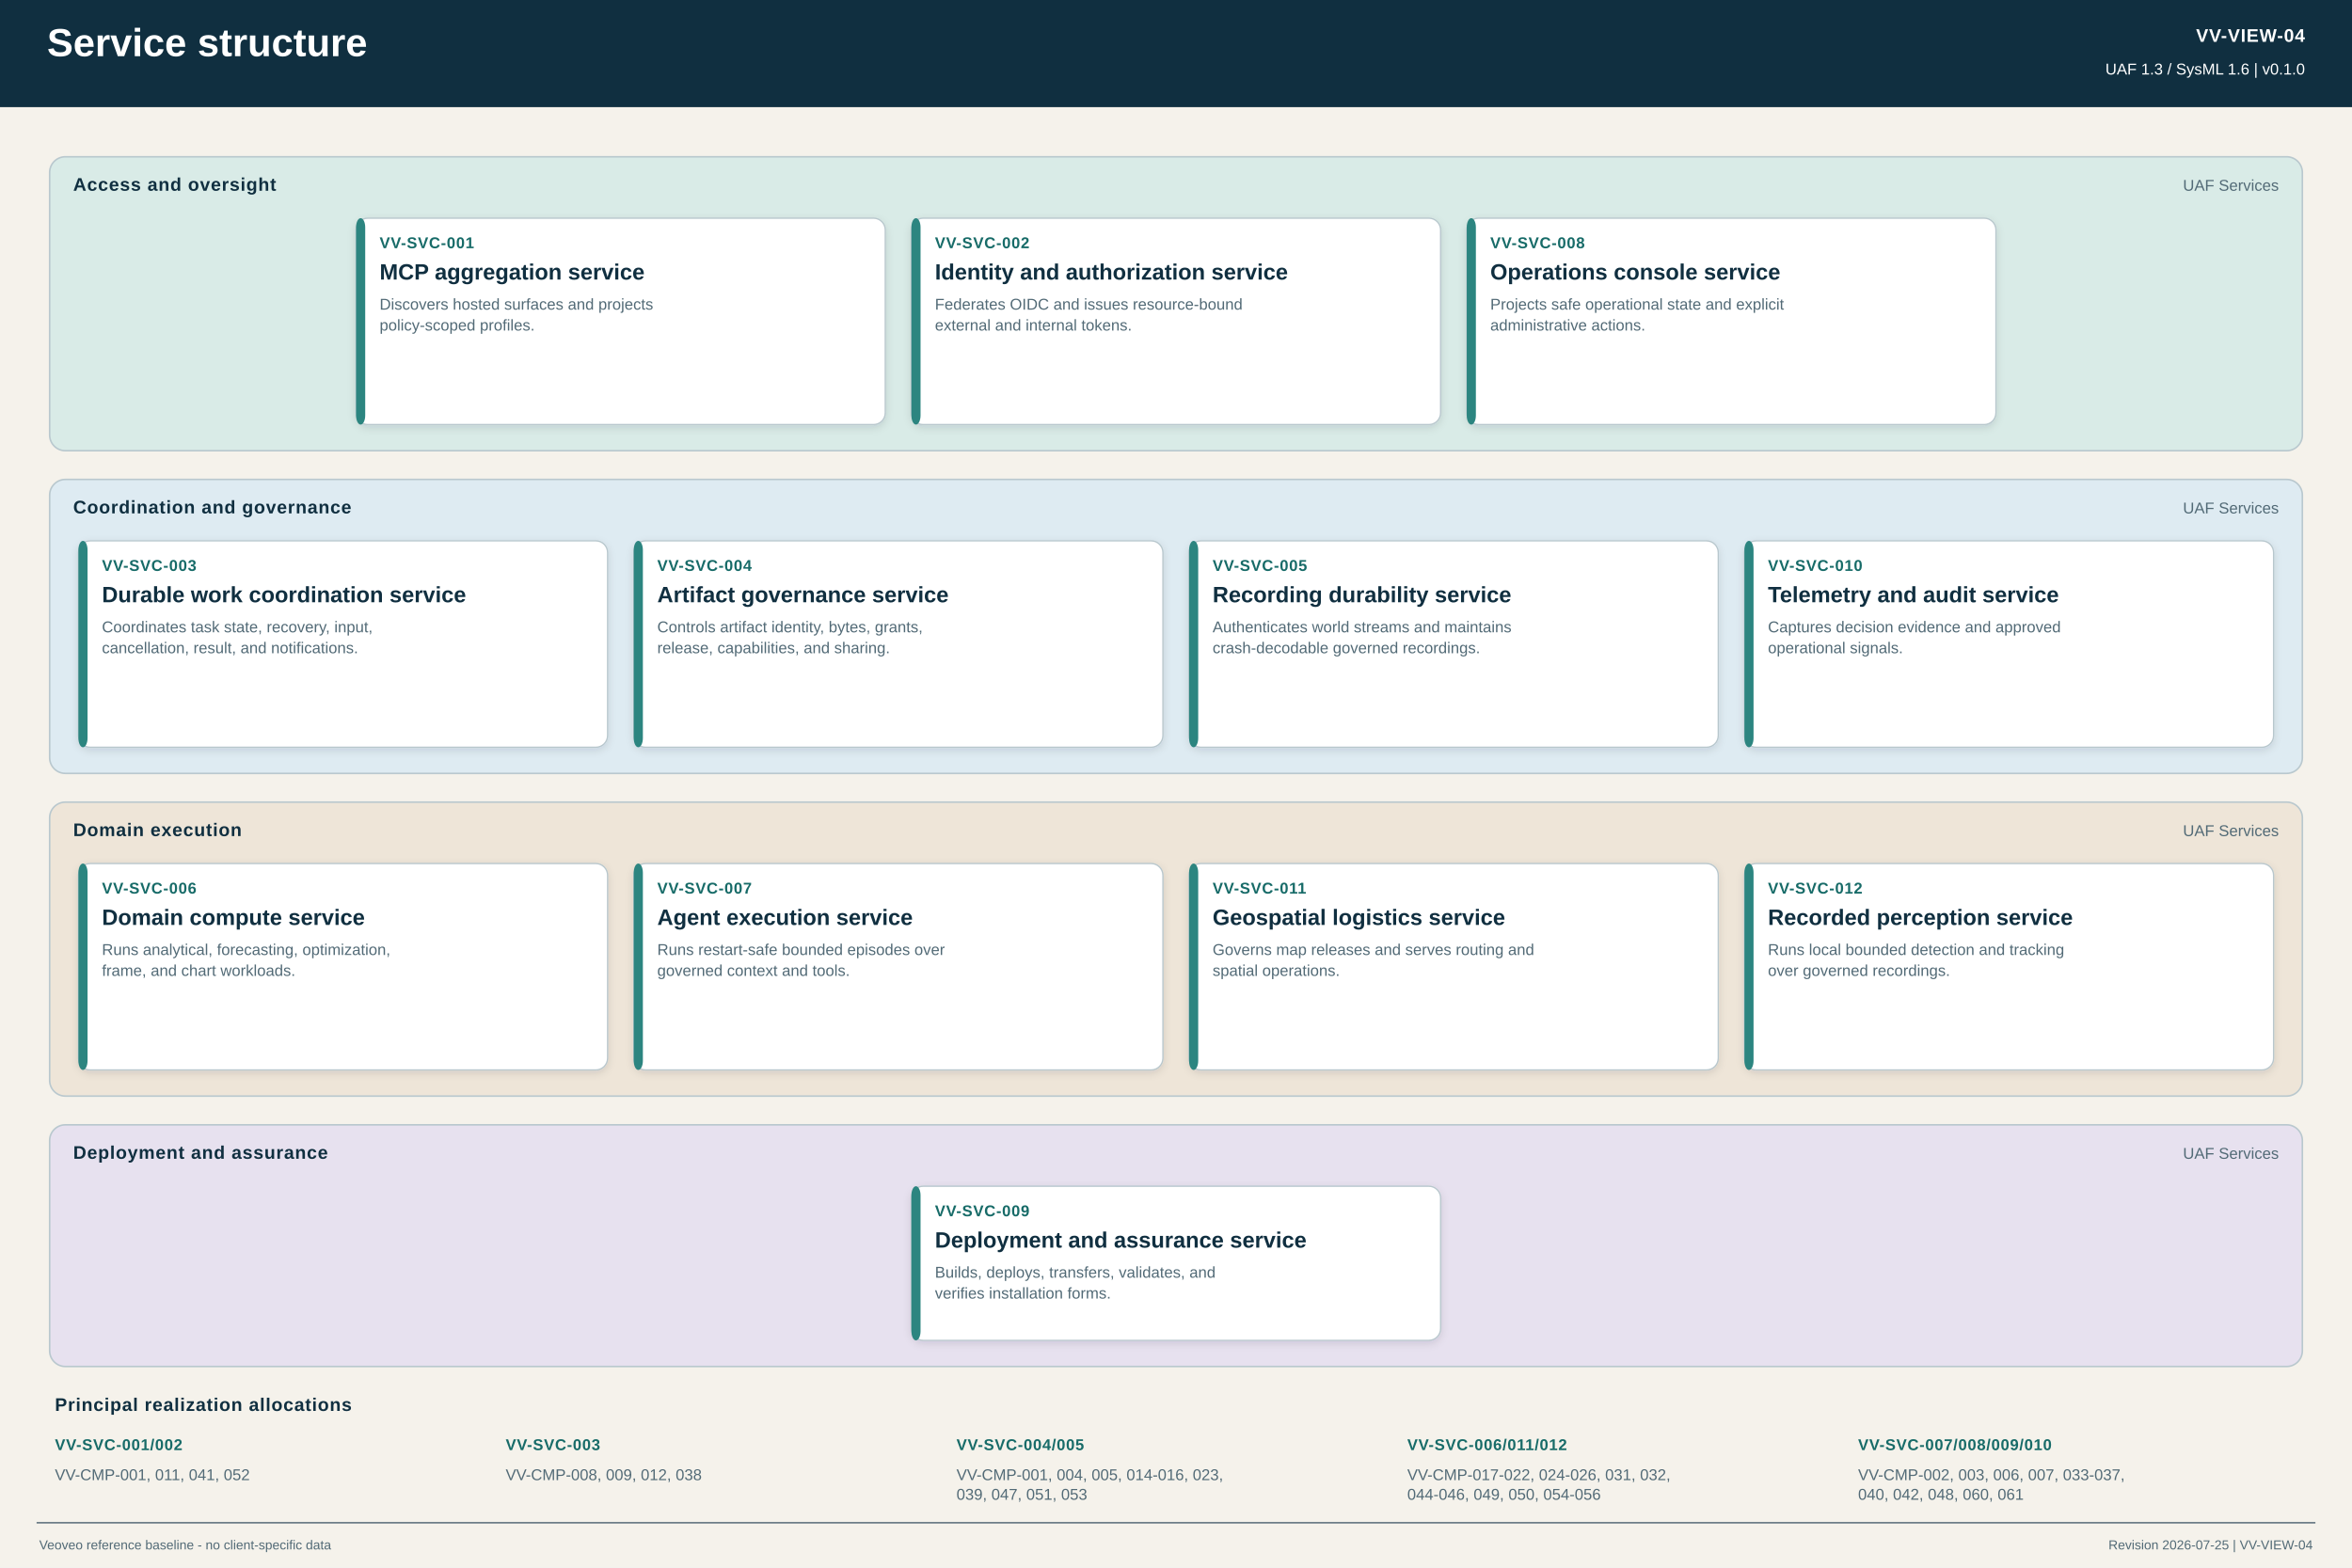
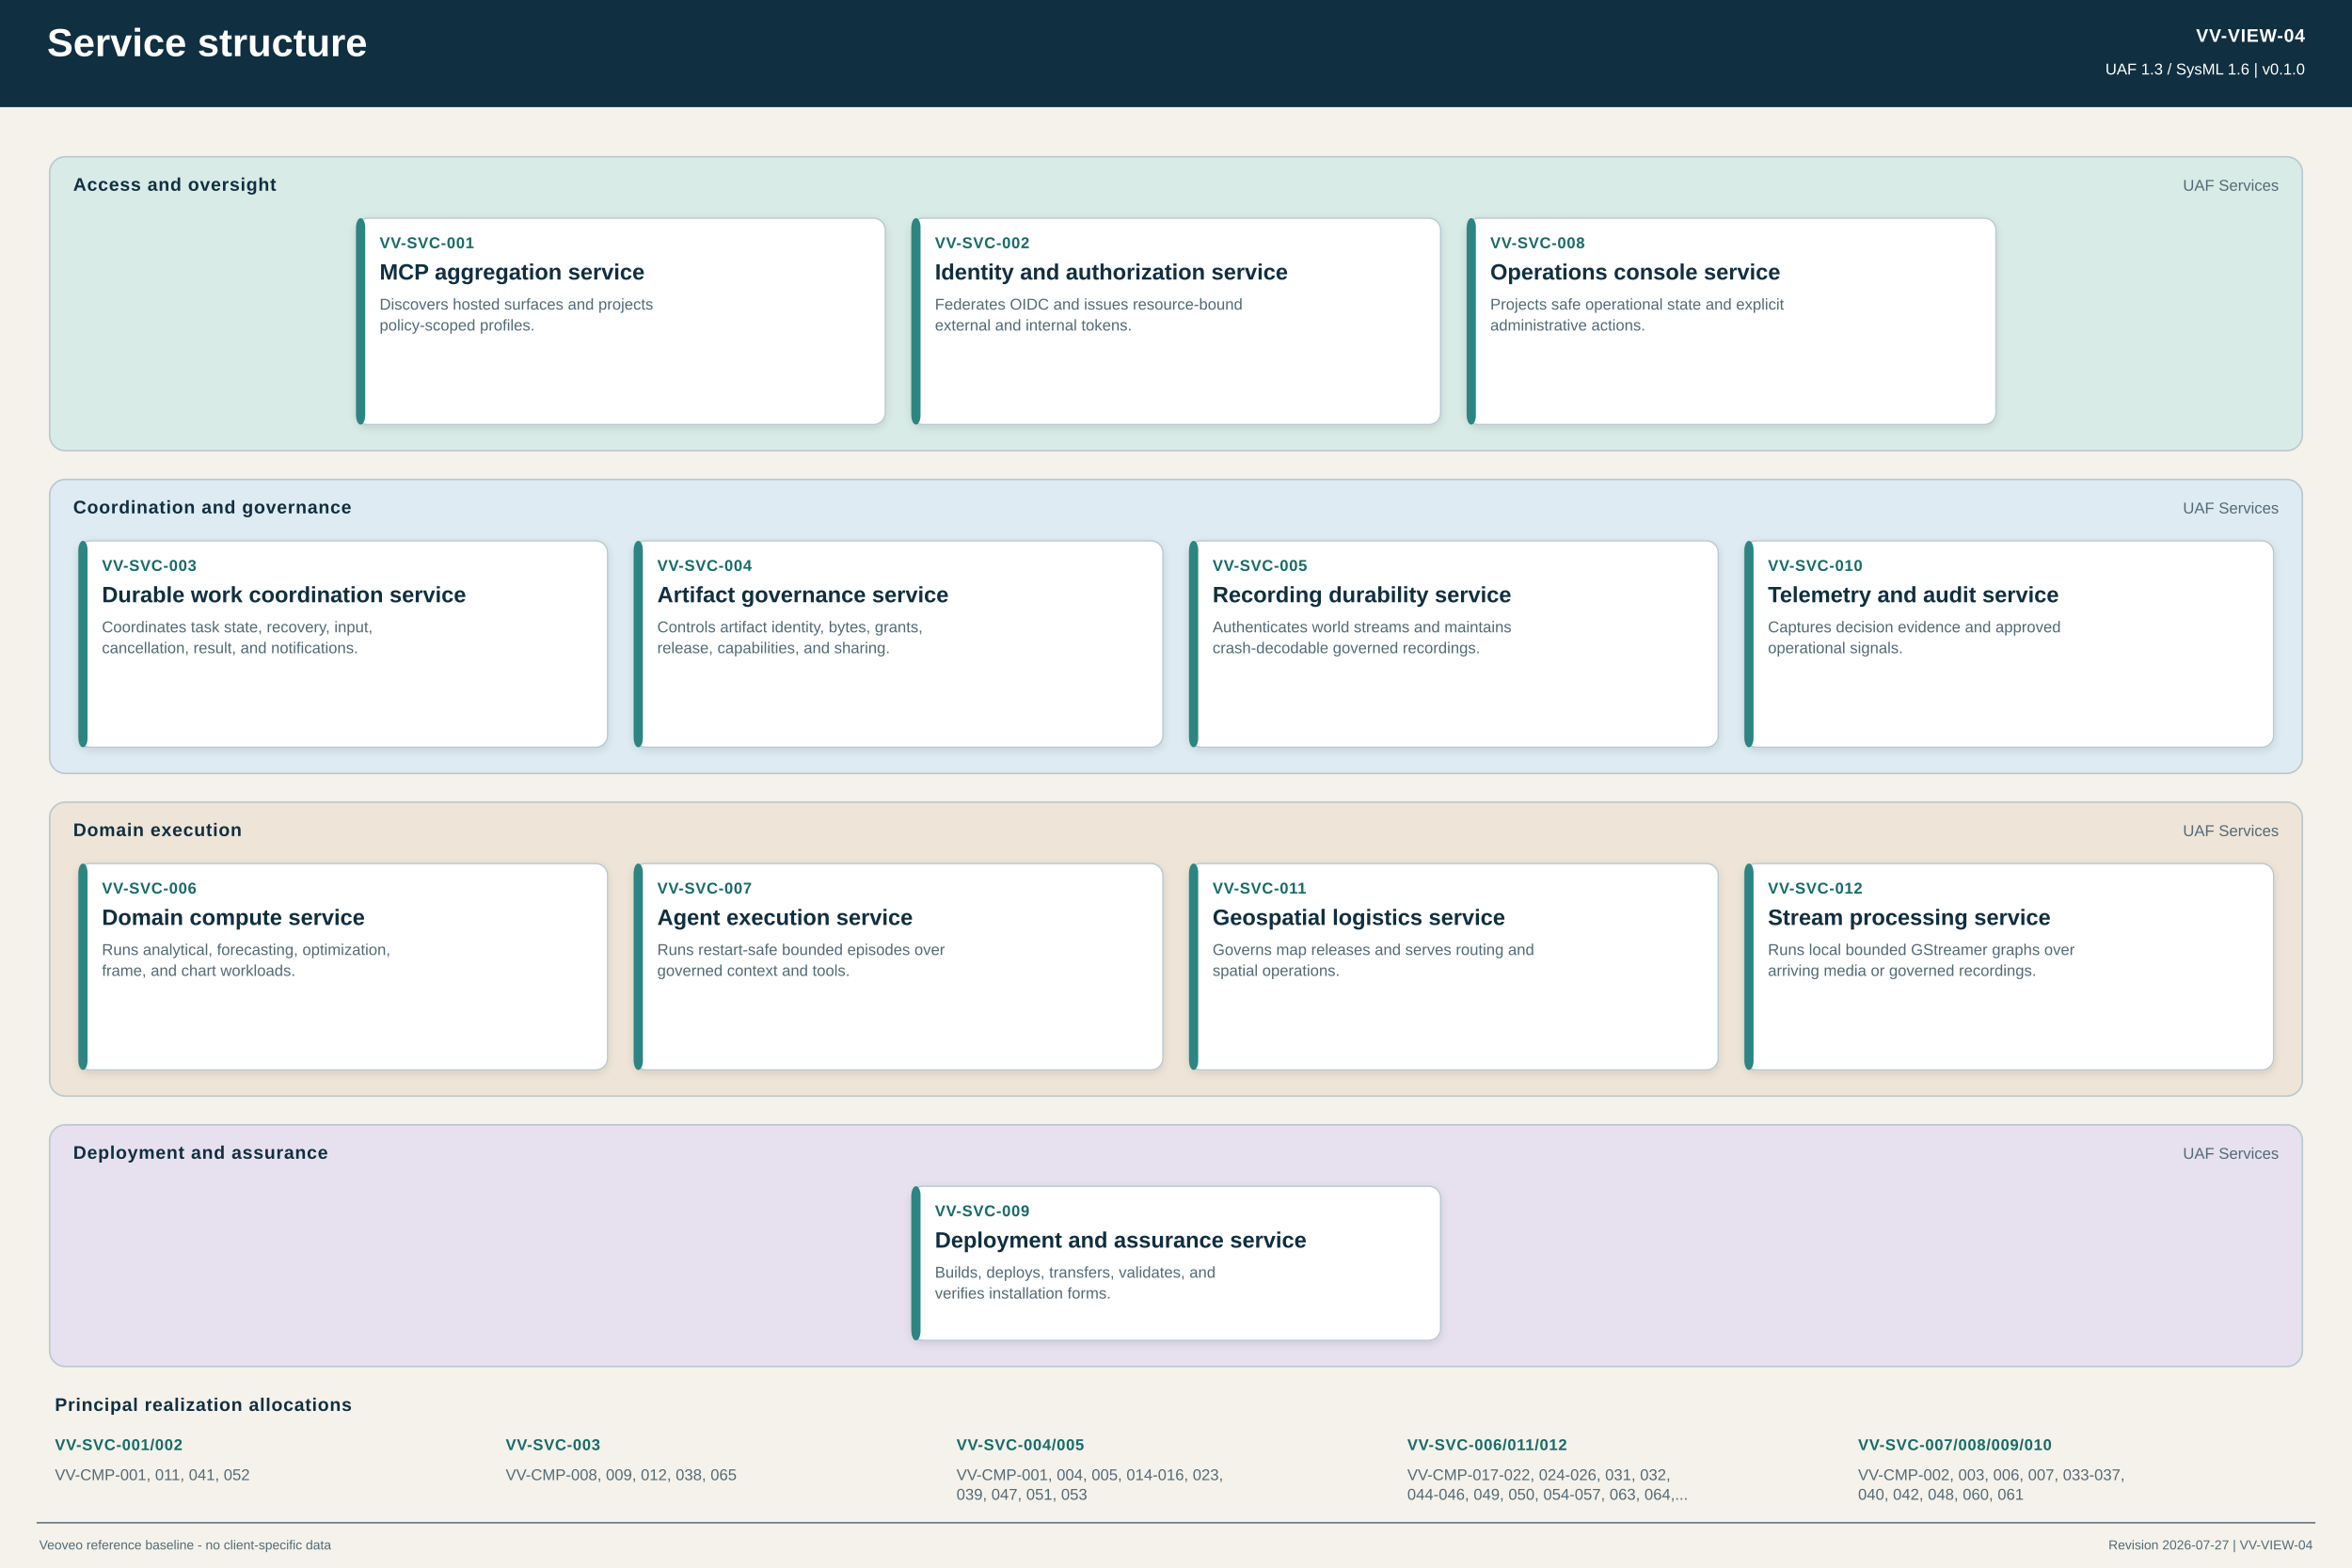
<svg xmlns="http://www.w3.org/2000/svg" viewBox="0 0 1800 1200" width="1800" height="1200" role="img" aria-labelledby="title desc">
  <defs>
    <marker id="arrow" viewBox="0 0 10 10" refX="9" refY="5" markerWidth="7" markerHeight="7" orient="auto-start-reverse">
      <path d="M 0 0 L 10 5 L 0 10 z" fill="#21465b" />
    </marker>
    <marker id="arrow-muted" viewBox="0 0 10 10" refX="9" refY="5" markerWidth="7" markerHeight="7" orient="auto-start-reverse">
      <path d="M 0 0 L 10 5 L 0 10 z" fill="#687983" />
    </marker>
    <filter id="shadow" x="-10%" y="-10%" width="120%" height="130%">
      <feDropShadow dx="0" dy="2" stdDeviation="3" flood-color="#0b2534" flood-opacity="0.12" />
    </filter>
  </defs>
  <style>
.title{font:700 30px Arial,Helvetica,sans-serif;fill:#102f40}.subtitle{font:400 15px Arial,Helvetica,sans-serif;fill:#4d626d}.label{font:700 14px Arial,Helvetica,sans-serif;fill:#102f40;letter-spacing:.04em}.node-title{font:700 17px Arial,Helvetica,sans-serif;fill:#102f40}.node-id{font:700 12px Arial,Helvetica,sans-serif;fill:#176b68;letter-spacing:.04em}.body{font:400 14px Arial,Helvetica,sans-serif;fill:#2d4653}.small{font:400 12px Arial,Helvetica,sans-serif;fill:#526a76}.tiny{font:400 10px Arial,Helvetica,sans-serif;fill:#526a76}.inverse{fill:#ffffff}.edge{stroke:#21465b;stroke-width:2.2;fill:none;marker-end:url(#arrow)}.edge-muted{stroke:#687983;stroke-width:1.6;fill:none;marker-end:url(#arrow-muted)}.edge-dash{stroke:#687983;stroke-width:1.5;stroke-dasharray:7 6;fill:none;marker-end:url(#arrow-muted)}
</style>
  <rect x="0" y="0" width="1800" height="1200" rx="0" fill="#f5f2eb" stroke="none" stroke-width="1" opacity="1" />
  <rect x="0" y="0" width="1800" height="82" rx="0" fill="#102f40" stroke="none" stroke-width="1" opacity="1" />
  <text x="36" y="43" class="title inverse" text-anchor="start">Service structure</text>
  <text x="1764" y="32" class="label inverse" text-anchor="end">VV-VIEW-04</text>
  <text x="1764" y="57" class="small inverse" text-anchor="end">UAF 1.3 / SysML 1.6 | v0.1.0</text>
  <rect x="38" y="120" width="1724" height="225" rx="12" fill="#d9ebe7" stroke="#b9c8ce" stroke-width="1.2" opacity="1" />
  <text x="56" y="146" class="label" text-anchor="start">Access and oversight</text>
  <text x="1744" y="146" class="small" text-anchor="end">UAF Services</text>
  <rect x="272.5" y="167" width="405" height="158" rx="9" fill="#ffffff" stroke="#b8c7cd" stroke-width="1" opacity="1" filter="url(#shadow)" />
  <rect x="272.5" y="167" width="7" height="158" rx="7" fill="#2c8580" stroke="none" stroke-width="1" opacity="1" />
  <text x="290.5" y="190" class="node-id" text-anchor="start">VV-SVC-001</text>
  <text x="290.5" y="214" class="node-title" text-anchor="start">
    <tspan x="290.5" dy="0">MCP aggregation service</tspan>
  </text>
  <text x="290.5" y="237" class="small" text-anchor="start">
    <tspan x="290.5" dy="0">Discovers hosted surfaces and projects</tspan>
    <tspan x="290.5" dy="16">policy-scoped profiles.</tspan>
  </text>
  <rect x="697.5" y="167" width="405" height="158" rx="9" fill="#ffffff" stroke="#b8c7cd" stroke-width="1" opacity="1" filter="url(#shadow)" />
  <rect x="697.5" y="167" width="7" height="158" rx="7" fill="#2c8580" stroke="none" stroke-width="1" opacity="1" />
  <text x="715.5" y="190" class="node-id" text-anchor="start">VV-SVC-002</text>
  <text x="715.5" y="214" class="node-title" text-anchor="start">
    <tspan x="715.5" dy="0">Identity and authorization service</tspan>
  </text>
  <text x="715.5" y="237" class="small" text-anchor="start">
    <tspan x="715.5" dy="0">Federates OIDC and issues resource-bound</tspan>
    <tspan x="715.5" dy="16">external and internal tokens.</tspan>
  </text>
  <rect x="1122.5" y="167" width="405" height="158" rx="9" fill="#ffffff" stroke="#b8c7cd" stroke-width="1" opacity="1" filter="url(#shadow)" />
  <rect x="1122.5" y="167" width="7" height="158" rx="7" fill="#2c8580" stroke="none" stroke-width="1" opacity="1" />
  <text x="1140.5" y="190" class="node-id" text-anchor="start">VV-SVC-008</text>
  <text x="1140.5" y="214" class="node-title" text-anchor="start">
    <tspan x="1140.5" dy="0">Operations console service</tspan>
  </text>
  <text x="1140.5" y="237" class="small" text-anchor="start">
    <tspan x="1140.5" dy="0">Projects safe operational state and explicit</tspan>
    <tspan x="1140.5" dy="16">administrative actions.</tspan>
  </text>
  <rect x="38" y="367" width="1724" height="225" rx="12" fill="#deebf2" stroke="#b9c8ce" stroke-width="1.2" opacity="1" />
  <text x="56" y="393" class="label" text-anchor="start">Coordination and governance</text>
  <text x="1744" y="393" class="small" text-anchor="end">UAF Services</text>
  <rect x="60.0" y="414" width="405" height="158" rx="9" fill="#ffffff" stroke="#b8c7cd" stroke-width="1" opacity="1" filter="url(#shadow)" />
  <rect x="60.0" y="414" width="7" height="158" rx="7" fill="#2c8580" stroke="none" stroke-width="1" opacity="1" />
  <text x="78.0" y="437" class="node-id" text-anchor="start">VV-SVC-003</text>
  <text x="78.0" y="461" class="node-title" text-anchor="start">
    <tspan x="78.0" dy="0">Durable work coordination service</tspan>
  </text>
  <text x="78.0" y="484" class="small" text-anchor="start">
    <tspan x="78.0" dy="0">Coordinates task state, recovery, input,</tspan>
    <tspan x="78.0" dy="16">cancellation, result, and notifications.</tspan>
  </text>
  <rect x="485.0" y="414" width="405" height="158" rx="9" fill="#ffffff" stroke="#b8c7cd" stroke-width="1" opacity="1" filter="url(#shadow)" />
  <rect x="485.0" y="414" width="7" height="158" rx="7" fill="#2c8580" stroke="none" stroke-width="1" opacity="1" />
  <text x="503.0" y="437" class="node-id" text-anchor="start">VV-SVC-004</text>
  <text x="503.0" y="461" class="node-title" text-anchor="start">
    <tspan x="503.0" dy="0">Artifact governance service</tspan>
  </text>
  <text x="503.0" y="484" class="small" text-anchor="start">
    <tspan x="503.0" dy="0">Controls artifact identity, bytes, grants,</tspan>
    <tspan x="503.0" dy="16">release, capabilities, and sharing.</tspan>
  </text>
  <rect x="910.0" y="414" width="405" height="158" rx="9" fill="#ffffff" stroke="#b8c7cd" stroke-width="1" opacity="1" filter="url(#shadow)" />
  <rect x="910.0" y="414" width="7" height="158" rx="7" fill="#2c8580" stroke="none" stroke-width="1" opacity="1" />
  <text x="928.0" y="437" class="node-id" text-anchor="start">VV-SVC-005</text>
  <text x="928.0" y="461" class="node-title" text-anchor="start">
    <tspan x="928.0" dy="0">Recording durability service</tspan>
  </text>
  <text x="928.0" y="484" class="small" text-anchor="start">
    <tspan x="928.0" dy="0">Authenticates world streams and maintains</tspan>
    <tspan x="928.0" dy="16">crash-decodable governed recordings.</tspan>
  </text>
  <rect x="1335.0" y="414" width="405" height="158" rx="9" fill="#ffffff" stroke="#b8c7cd" stroke-width="1" opacity="1" filter="url(#shadow)" />
  <rect x="1335.0" y="414" width="7" height="158" rx="7" fill="#2c8580" stroke="none" stroke-width="1" opacity="1" />
  <text x="1353.0" y="437" class="node-id" text-anchor="start">VV-SVC-010</text>
  <text x="1353.0" y="461" class="node-title" text-anchor="start">
    <tspan x="1353.0" dy="0">Telemetry and audit service</tspan>
  </text>
  <text x="1353.0" y="484" class="small" text-anchor="start">
    <tspan x="1353.0" dy="0">Captures decision evidence and approved</tspan>
    <tspan x="1353.0" dy="16">operational signals.</tspan>
  </text>
  <rect x="38" y="614" width="1724" height="225" rx="12" fill="#eee5d8" stroke="#b9c8ce" stroke-width="1.2" opacity="1" />
  <text x="56" y="640" class="label" text-anchor="start">Domain execution</text>
  <text x="1744" y="640" class="small" text-anchor="end">UAF Services</text>
  <rect x="60.0" y="661" width="405" height="158" rx="9" fill="#ffffff" stroke="#b8c7cd" stroke-width="1" opacity="1" filter="url(#shadow)" />
  <rect x="60.0" y="661" width="7" height="158" rx="7" fill="#2c8580" stroke="none" stroke-width="1" opacity="1" />
  <text x="78.0" y="684" class="node-id" text-anchor="start">VV-SVC-006</text>
  <text x="78.0" y="708" class="node-title" text-anchor="start">
    <tspan x="78.0" dy="0">Domain compute service</tspan>
  </text>
  <text x="78.0" y="731" class="small" text-anchor="start">
    <tspan x="78.0" dy="0">Runs analytical, forecasting, optimization,</tspan>
    <tspan x="78.0" dy="16">frame, and chart workloads.</tspan>
  </text>
  <rect x="485.0" y="661" width="405" height="158" rx="9" fill="#ffffff" stroke="#b8c7cd" stroke-width="1" opacity="1" filter="url(#shadow)" />
  <rect x="485.0" y="661" width="7" height="158" rx="7" fill="#2c8580" stroke="none" stroke-width="1" opacity="1" />
  <text x="503.0" y="684" class="node-id" text-anchor="start">VV-SVC-007</text>
  <text x="503.0" y="708" class="node-title" text-anchor="start">
    <tspan x="503.0" dy="0">Agent execution service</tspan>
  </text>
  <text x="503.0" y="731" class="small" text-anchor="start">
    <tspan x="503.0" dy="0">Runs restart-safe bounded episodes over</tspan>
    <tspan x="503.0" dy="16">governed context and tools.</tspan>
  </text>
  <rect x="910.0" y="661" width="405" height="158" rx="9" fill="#ffffff" stroke="#b8c7cd" stroke-width="1" opacity="1" filter="url(#shadow)" />
  <rect x="910.0" y="661" width="7" height="158" rx="7" fill="#2c8580" stroke="none" stroke-width="1" opacity="1" />
  <text x="928.0" y="684" class="node-id" text-anchor="start">VV-SVC-011</text>
  <text x="928.0" y="708" class="node-title" text-anchor="start">
    <tspan x="928.0" dy="0">Geospatial logistics service</tspan>
  </text>
  <text x="928.0" y="731" class="small" text-anchor="start">
    <tspan x="928.0" dy="0">Governs map releases and serves routing and</tspan>
    <tspan x="928.0" dy="16">spatial operations.</tspan>
  </text>
  <rect x="1335.0" y="661" width="405" height="158" rx="9" fill="#ffffff" stroke="#b8c7cd" stroke-width="1" opacity="1" filter="url(#shadow)" />
  <rect x="1335.0" y="661" width="7" height="158" rx="7" fill="#2c8580" stroke="none" stroke-width="1" opacity="1" />
  <text x="1353.0" y="684" class="node-id" text-anchor="start">VV-SVC-012</text>
  <text x="1353.0" y="708" class="node-title" text-anchor="start">
-     <tspan x="1353.0" dy="0">Recorded perception service</tspan>
+     <tspan x="1353.0" dy="0">Stream processing service</tspan>
  </text>
  <text x="1353.0" y="731" class="small" text-anchor="start">
-     <tspan x="1353.0" dy="0">Runs local bounded detection and tracking</tspan>
-     <tspan x="1353.0" dy="16">over governed recordings.</tspan>
+     <tspan x="1353.0" dy="0">Runs local bounded GStreamer graphs over</tspan>
+     <tspan x="1353.0" dy="16">arriving media or governed recordings.</tspan>
  </text>
  <rect x="38" y="861" width="1724" height="185" rx="12" fill="#e7e1ef" stroke="#b9c8ce" stroke-width="1.2" opacity="1" />
  <text x="56" y="887" class="label" text-anchor="start">Deployment and assurance</text>
  <text x="1744" y="887" class="small" text-anchor="end">UAF Services</text>
  <rect x="697.5" y="908" width="405" height="118" rx="9" fill="#ffffff" stroke="#b8c7cd" stroke-width="1" opacity="1" filter="url(#shadow)" />
  <rect x="697.5" y="908" width="7" height="118" rx="7" fill="#2c8580" stroke="none" stroke-width="1" opacity="1" />
  <text x="715.5" y="931" class="node-id" text-anchor="start">VV-SVC-009</text>
  <text x="715.5" y="955" class="node-title" text-anchor="start">
    <tspan x="715.5" dy="0">Deployment and assurance service</tspan>
  </text>
  <text x="715.5" y="978" class="small" text-anchor="start">
    <tspan x="715.5" dy="0">Builds, deploys, transfers, validates, and</tspan>
    <tspan x="715.5" dy="16">verifies installation forms.</tspan>
  </text>
  <text x="42" y="1080" class="label" text-anchor="start">Principal realization allocations</text>
  <text x="42" y="1110" class="node-id" text-anchor="start">VV-SVC-001/002</text>
  <text x="42" y="1133" class="small" text-anchor="start">
    <tspan x="42" dy="0">VV-CMP-001, 011, 041, 052</tspan>
  </text>
  <text x="387" y="1110" class="node-id" text-anchor="start">VV-SVC-003</text>
  <text x="387" y="1133" class="small" text-anchor="start">
-     <tspan x="387" dy="0">VV-CMP-008, 009, 012, 038</tspan>
+     <tspan x="387" dy="0">VV-CMP-008, 009, 012, 038, 065</tspan>
  </text>
  <text x="732" y="1110" class="node-id" text-anchor="start">VV-SVC-004/005</text>
  <text x="732" y="1133" class="small" text-anchor="start">
    <tspan x="732" dy="0">VV-CMP-001, 004, 005, 014-016, 023,</tspan>
    <tspan x="732" dy="15">039, 047, 051, 053</tspan>
  </text>
  <text x="1077" y="1110" class="node-id" text-anchor="start">VV-SVC-006/011/012</text>
  <text x="1077" y="1133" class="small" text-anchor="start">
    <tspan x="1077" dy="0">VV-CMP-017-022, 024-026, 031, 032,</tspan>
-     <tspan x="1077" dy="15">044-046, 049, 050, 054-056</tspan>
+     <tspan x="1077" dy="15">044-046, 049, 050, 054-057, 063, 064,...</tspan>
  </text>
  <text x="1422" y="1110" class="node-id" text-anchor="start">VV-SVC-007/008/009/010</text>
  <text x="1422" y="1133" class="small" text-anchor="start">
    <tspan x="1422" dy="0">VV-CMP-002, 003, 006, 007, 033-037,</tspan>
    <tspan x="1422" dy="15">040, 042, 048, 060, 061</tspan>
  </text>
  <rect x="28" y="1165" width="1744" height="1.2" rx="0" fill="#687983" stroke="none" stroke-width="1" opacity="1" />
  <text x="30" y="1186" class="tiny" text-anchor="start">Veoveo reference baseline - no client-specific data</text>
-   <text x="1770" y="1186" class="tiny" text-anchor="end">Revision 2026-07-25 | VV-VIEW-04</text>
+   <text x="1770" y="1186" class="tiny" text-anchor="end">Revision 2026-07-27 | VV-VIEW-04</text>
</svg>
